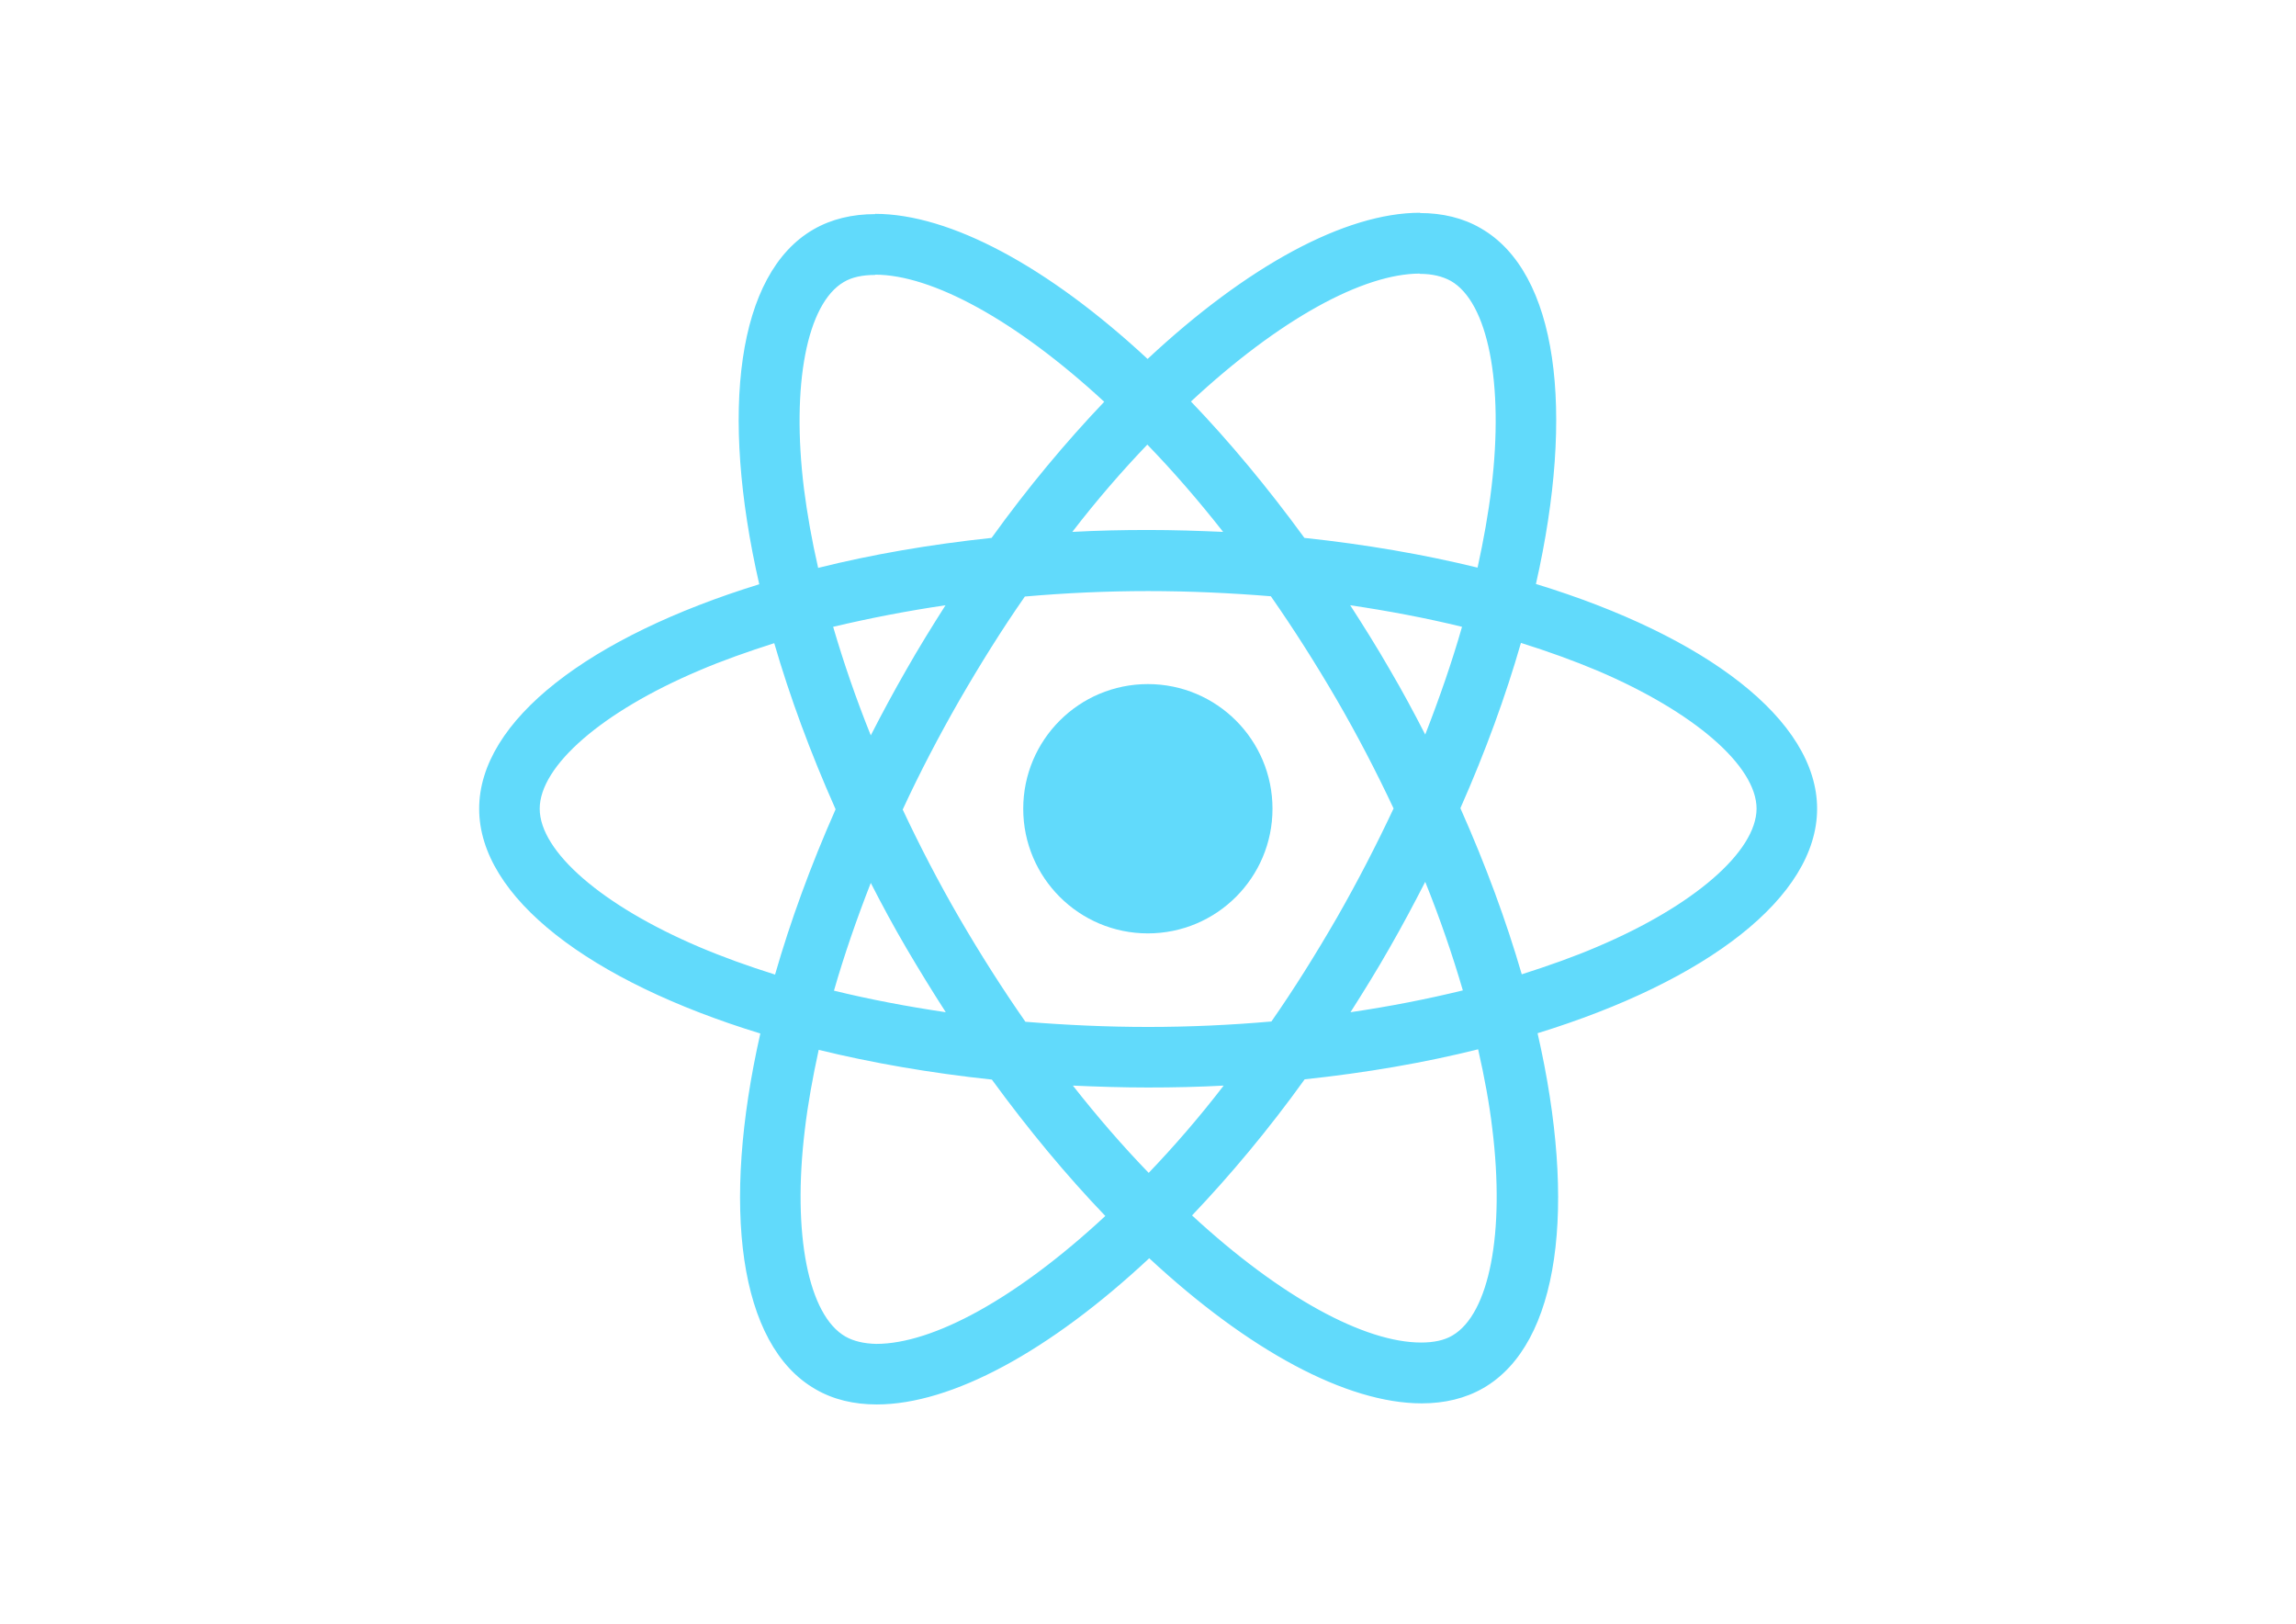
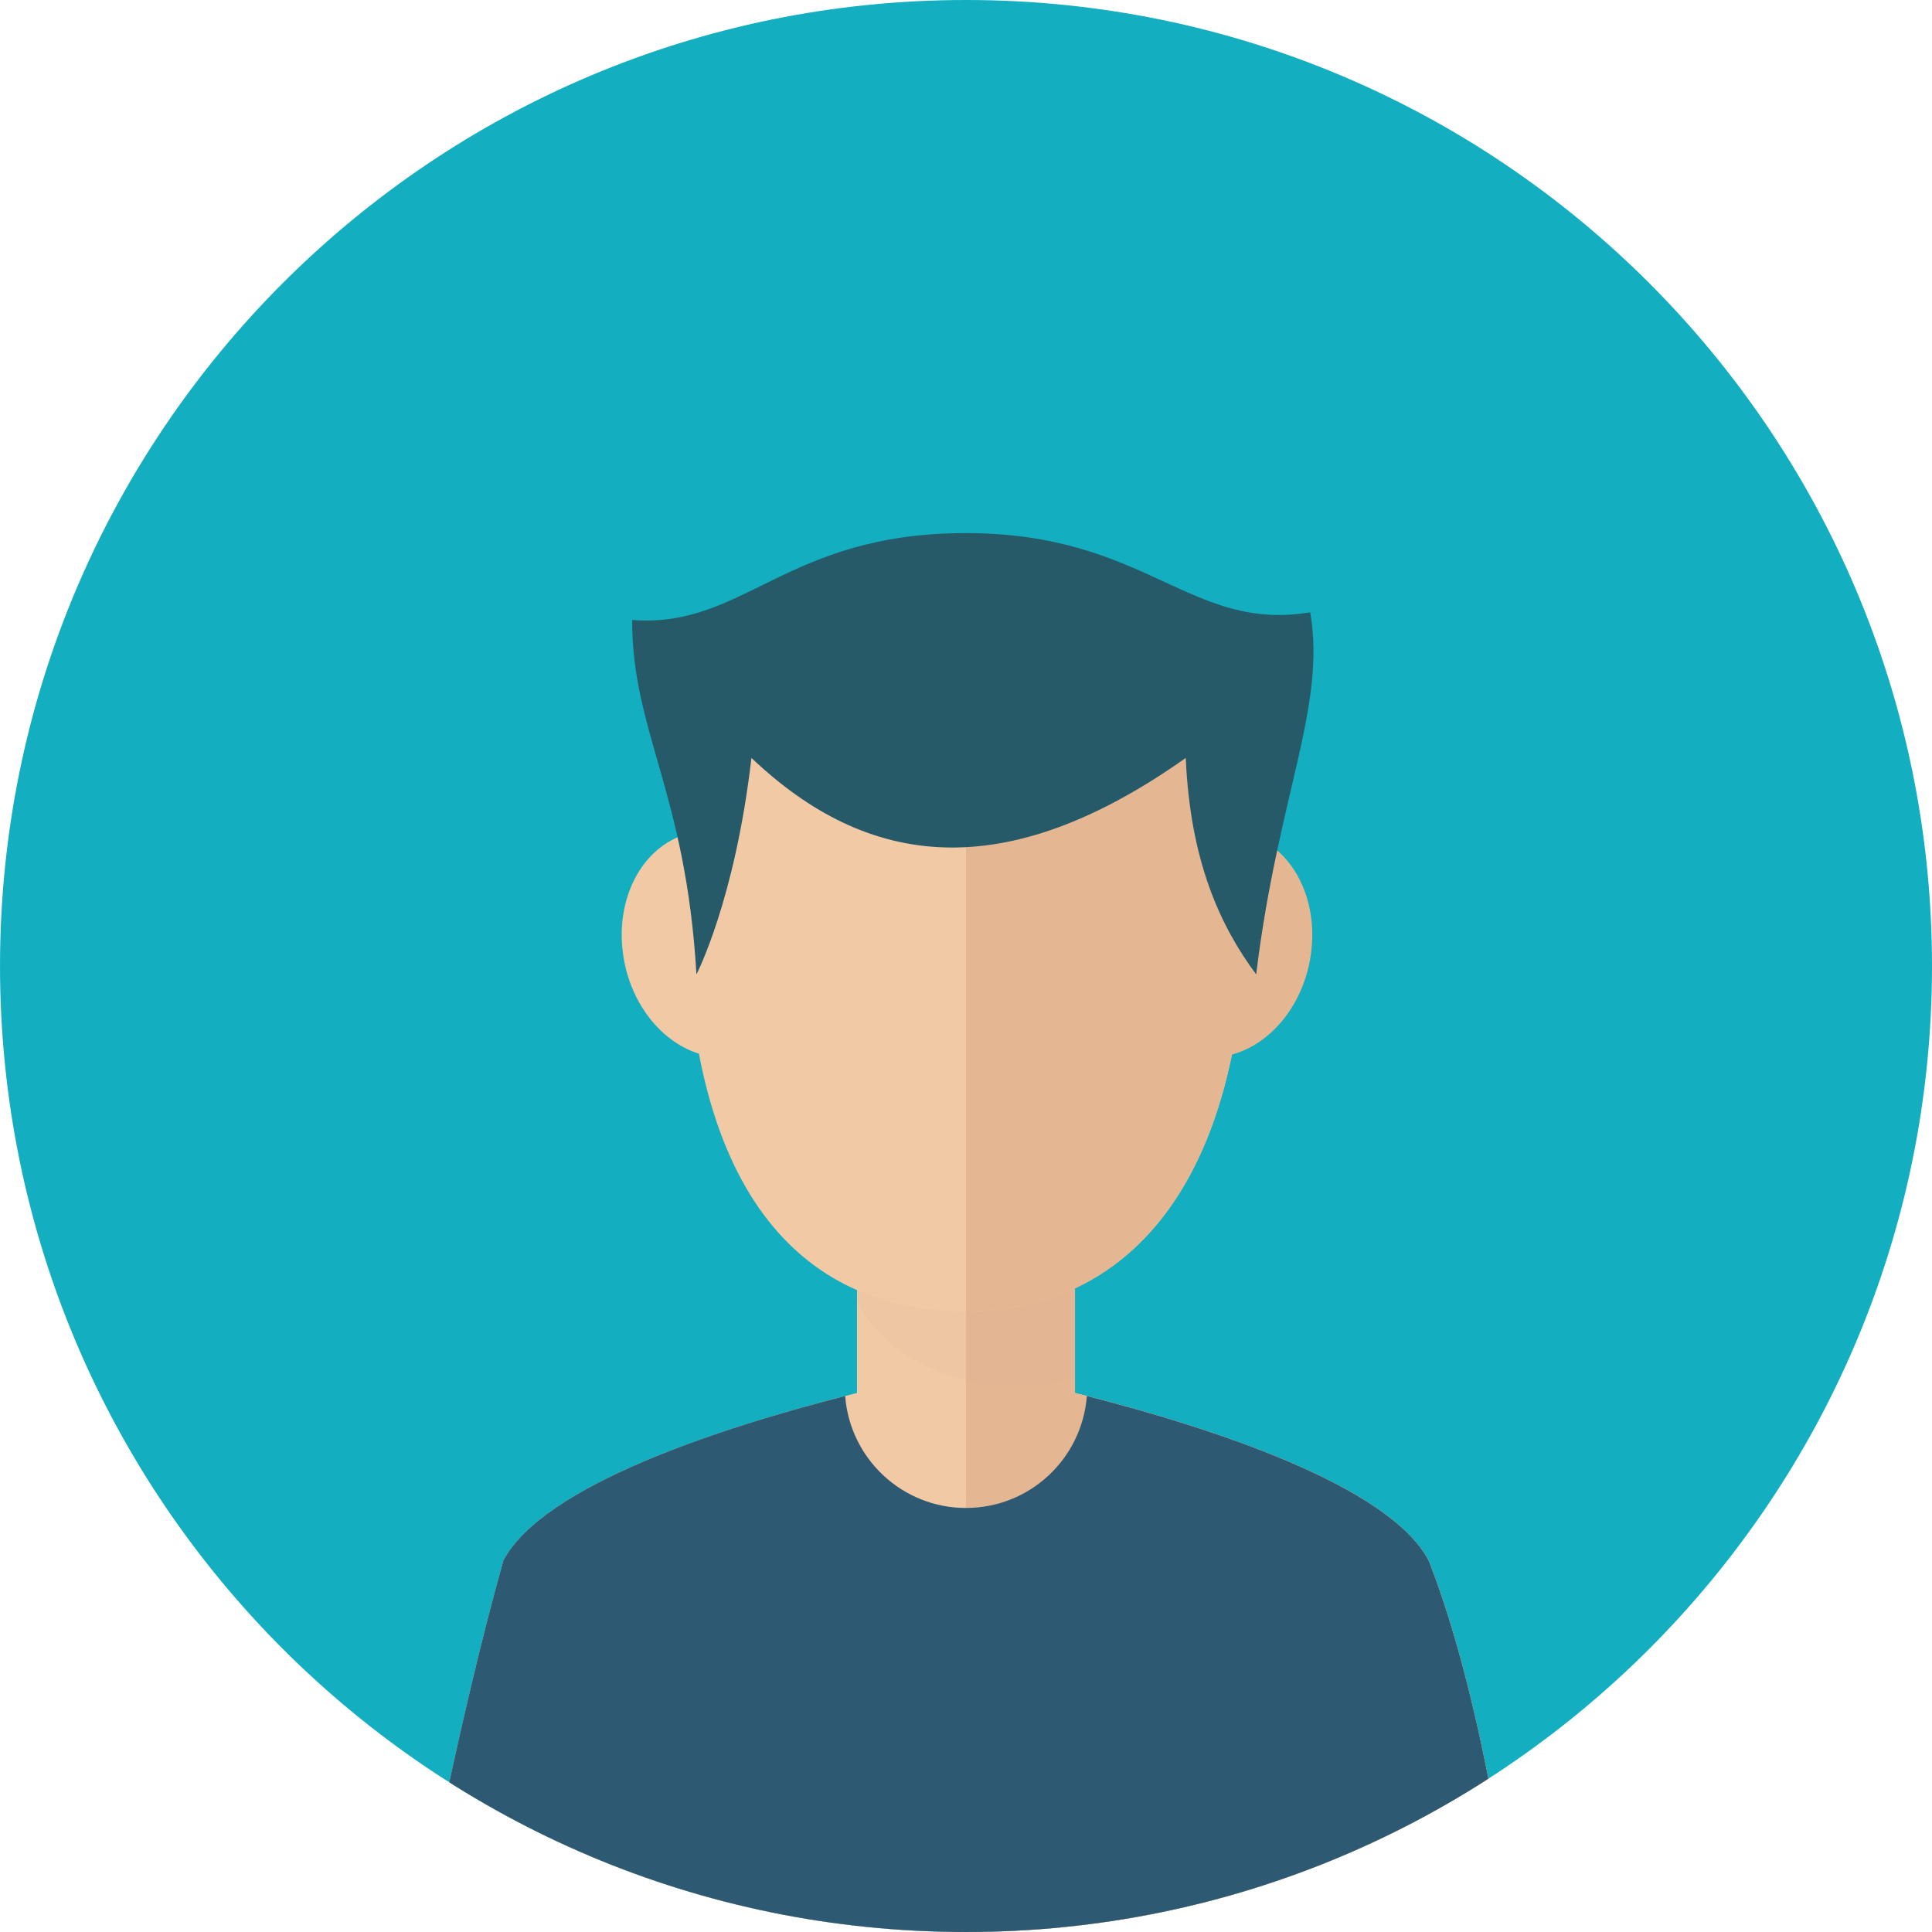
- <svg xmlns="http://www.w3.org/2000/svg" viewBox="0 0 841.9 595.3">
-   <g fill="#61DAFB">
-     <path d="M666.3 296.5c0-32.5-40.7-63.3-103.1-82.4 14.4-63.6 8-114.2-20.2-130.4-6.5-3.8-14.1-5.6-22.4-5.6v22.3c4.6 0 8.3.9 11.4 2.6 13.6 7.8 19.5 37.5 14.9 75.7-1.1 9.4-2.9 19.3-5.1 29.4-19.6-4.8-41-8.5-63.5-10.9-13.5-18.5-27.5-35.3-41.6-50 32.6-30.3 63.2-46.9 84-46.9V78c-27.5 0-63.5 19.6-99.9 53.6-36.4-33.8-72.4-53.2-99.9-53.2v22.3c20.7 0 51.4 16.5 84 46.6-14 14.7-28 31.4-41.3 49.9-22.6 2.4-44 6.1-63.6 11-2.3-10-4-19.7-5.2-29-4.7-38.2 1.1-67.9 14.6-75.8 3-1.8 6.9-2.6 11.5-2.6V78.5c-8.4 0-16 1.8-22.6 5.6-28.1 16.2-34.4 66.7-19.9 130.1-62.2 19.2-102.7 49.9-102.7 82.3 0 32.5 40.7 63.3 103.1 82.4-14.4 63.6-8 114.2 20.2 130.4 6.5 3.8 14.1 5.6 22.5 5.6 27.5 0 63.5-19.6 99.9-53.6 36.4 33.8 72.4 53.2 99.9 53.2 8.4 0 16-1.8 22.6-5.6 28.1-16.2 34.4-66.7 19.9-130.1 62-19.1 102.5-49.9 102.5-82.3zm-130.2-66.7c-3.7 12.9-8.3 26.2-13.5 39.5-4.1-8-8.4-16-13.1-24-4.6-8-9.5-15.8-14.4-23.4 14.2 2.1 27.9 4.7 41 7.9zm-45.8 106.5c-7.8 13.5-15.8 26.3-24.1 38.2-14.9 1.3-30 2-45.2 2-15.1 0-30.2-.7-45-1.9-8.3-11.9-16.4-24.6-24.2-38-7.6-13.1-14.5-26.4-20.8-39.8 6.2-13.4 13.2-26.8 20.7-39.9 7.8-13.5 15.8-26.3 24.1-38.2 14.9-1.3 30-2 45.2-2 15.1 0 30.2.7 45 1.9 8.3 11.9 16.4 24.6 24.2 38 7.6 13.1 14.5 26.4 20.8 39.8-6.3 13.4-13.2 26.8-20.7 39.9zm32.3-13c5.4 13.4 10 26.8 13.8 39.8-13.1 3.2-26.9 5.9-41.2 8 4.9-7.7 9.8-15.6 14.4-23.7 4.6-8 8.9-16.1 13-24.1zM421.2 430c-9.3-9.6-18.6-20.3-27.8-32 9 .4 18.2.7 27.5.7 9.4 0 18.7-.2 27.8-.7-9 11.7-18.3 22.4-27.5 32zm-74.4-58.9c-14.2-2.1-27.9-4.7-41-7.9 3.7-12.9 8.3-26.2 13.5-39.5 4.1 8 8.4 16 13.1 24 4.7 8 9.5 15.8 14.4 23.4zM420.7 163c9.3 9.6 18.6 20.3 27.8 32-9-.4-18.2-.7-27.5-.7-9.4 0-18.7.2-27.8.7 9-11.7 18.3-22.4 27.5-32zm-74 58.9c-4.9 7.7-9.8 15.6-14.4 23.7-4.6 8-8.9 16-13 24-5.4-13.4-10-26.8-13.8-39.8 13.1-3.1 26.9-5.8 41.2-7.9zm-90.5 125.2c-35.4-15.1-58.3-34.9-58.3-50.6 0-15.7 22.9-35.6 58.3-50.6 8.6-3.7 18-7 27.7-10.1 5.7 19.6 13.2 40 22.5 60.9-9.2 20.8-16.6 41.1-22.2 60.6-9.9-3.1-19.3-6.5-28-10.2zM310 490c-13.6-7.8-19.5-37.5-14.9-75.7 1.1-9.4 2.9-19.3 5.1-29.4 19.6 4.8 41 8.5 63.5 10.9 13.5 18.5 27.5 35.3 41.6 50-32.6 30.3-63.2 46.9-84 46.9-4.5-.1-8.3-1-11.3-2.7zm237.2-76.2c4.7 38.2-1.1 67.9-14.6 75.8-3 1.8-6.9 2.6-11.5 2.6-20.7 0-51.4-16.5-84-46.6 14-14.7 28-31.4 41.3-49.9 22.6-2.4 44-6.1 63.6-11 2.3 10.1 4.1 19.8 5.2 29.1zm38.5-66.7c-8.6 3.7-18 7-27.7 10.1-5.7-19.6-13.2-40-22.5-60.9 9.2-20.8 16.6-41.1 22.2-60.6 9.9 3.1 19.3 6.5 28.1 10.2 35.4 15.1 58.3 34.9 58.3 50.6-.1 15.7-23 35.6-58.4 50.6zM320.8 78.4z" />
-     <circle cx="420.9" cy="296.5" r="45.7" />
-     <path d="M520.5 78.1z" />
+ <svg xmlns="http://www.w3.org/2000/svg" xmlns:xlink="http://www.w3.org/1999/xlink" version="1.1" id="Capa_1" viewBox="0 0 144.773 144.773" xml:space="preserve">
+   <g>
+     <circle style="fill:#13AEC0;" cx="72.387" cy="72.386" r="72.386" />
+     <g>
+       <defs>
+         <circle id="SVGID_1_" cx="72.387" cy="72.386" r="72.386" />
+       </defs>
+       <clipPath id="SVGID_2_">
+         <use xlink:href="#SVGID_1_" style="overflow:visible;" />
+       </clipPath>
+       <g style="clip-path:url(#SVGID_2_);">
+         <path style="fill:#F1C9A5;" d="M107.053,116.94c-4.666-8.833-34.666-14.376-34.666-14.376s-30,5.543-34.666,14.376     c-3.449,12.258-6.334,27.833-6.334,27.833h41h41C113.387,144.773,111.438,128.073,107.053,116.94z" />
+         <path style="fill:#E4B692;" d="M72.387,102.564c0,0,30,5.543,34.666,14.376c4.386,11.133,6.334,27.833,6.334,27.833h-41V102.564z     " />
+         <rect x="64.22" y="84.607" style="fill:#F1C9A5;" width="16.334" height="27.336" />
+         <rect x="72.387" y="84.607" style="fill:#E4B692;" width="8.167" height="27.336" />
+         <path style="opacity:0.1;fill:#DDAC8C;" d="M64.22,97.273c1.469,4.217,7.397,6.634,11.751,6.634c1.575,0,3.107-0.264,4.583-0.747     V84.606H64.22V97.273z" />
+         <path style="fill:#F1C9A5;" d="M93.387,67.357c0-17.074-9.402-26.783-21-26.783c-11.598,0-21,9.709-21,26.783     c0,22.966,9.402,30.917,21,30.917C83.984,98.274,93.387,89.366,93.387,67.357z" />
+         <path style="fill:#E4B692;" d="M90.19,79.197c-3.807-0.399-6.377-4.5-5.733-9.156c0.637-4.66,4.242-8.12,8.051-7.724     c3.805,0.396,6.371,4.496,5.729,9.156C97.599,76.134,93.997,79.591,90.19,79.197z" />
+         <path style="fill:#F1C9A5;" d="M46.685,71.474c-0.643-4.66,1.924-8.76,5.727-9.156c3.811-0.397,7.416,3.063,8.055,7.724     c0.642,4.656-1.93,8.758-5.734,9.156C50.925,79.591,47.323,76.134,46.685,71.474z" />
+         <path style="fill:#E4B692;" d="M93.387,67.357c0-17.074-9.402-26.783-21-26.783v57.7C83.984,98.274,93.387,89.366,93.387,67.357z     " />
+         <path style="fill:#265A68;" d="M52.188,73.014c0,0,2.888-5.551,4.12-16.22c8.713,8.279,18.978,9.604,32.546,0     c0.334,7.779,2.609,12.631,5.276,16.22c1.641-13.441,5.266-20.066,4.049-27.13c-9.043,1.496-12.227-5.936-25.793-5.936     c-13.568,0-16.587,7.149-25.018,6.51C47.369,54.851,51.387,59.323,52.188,73.014z" />
+         <path style="fill:#2D5972;" d="M107.053,116.94c-2.99-5.66-16.375-9.966-25.61-12.331c-0.359,4.691-4.272,8.389-9.056,8.389     c-4.783,0-8.696-3.697-9.056-8.389c-9.235,2.365-22.62,6.671-25.61,12.331c-3.449,12.258-6.334,27.833-6.334,27.833h41h41     C113.387,144.773,111.438,128.073,107.053,116.94z" />
+       </g>
+     </g>
  </g>
</svg>
